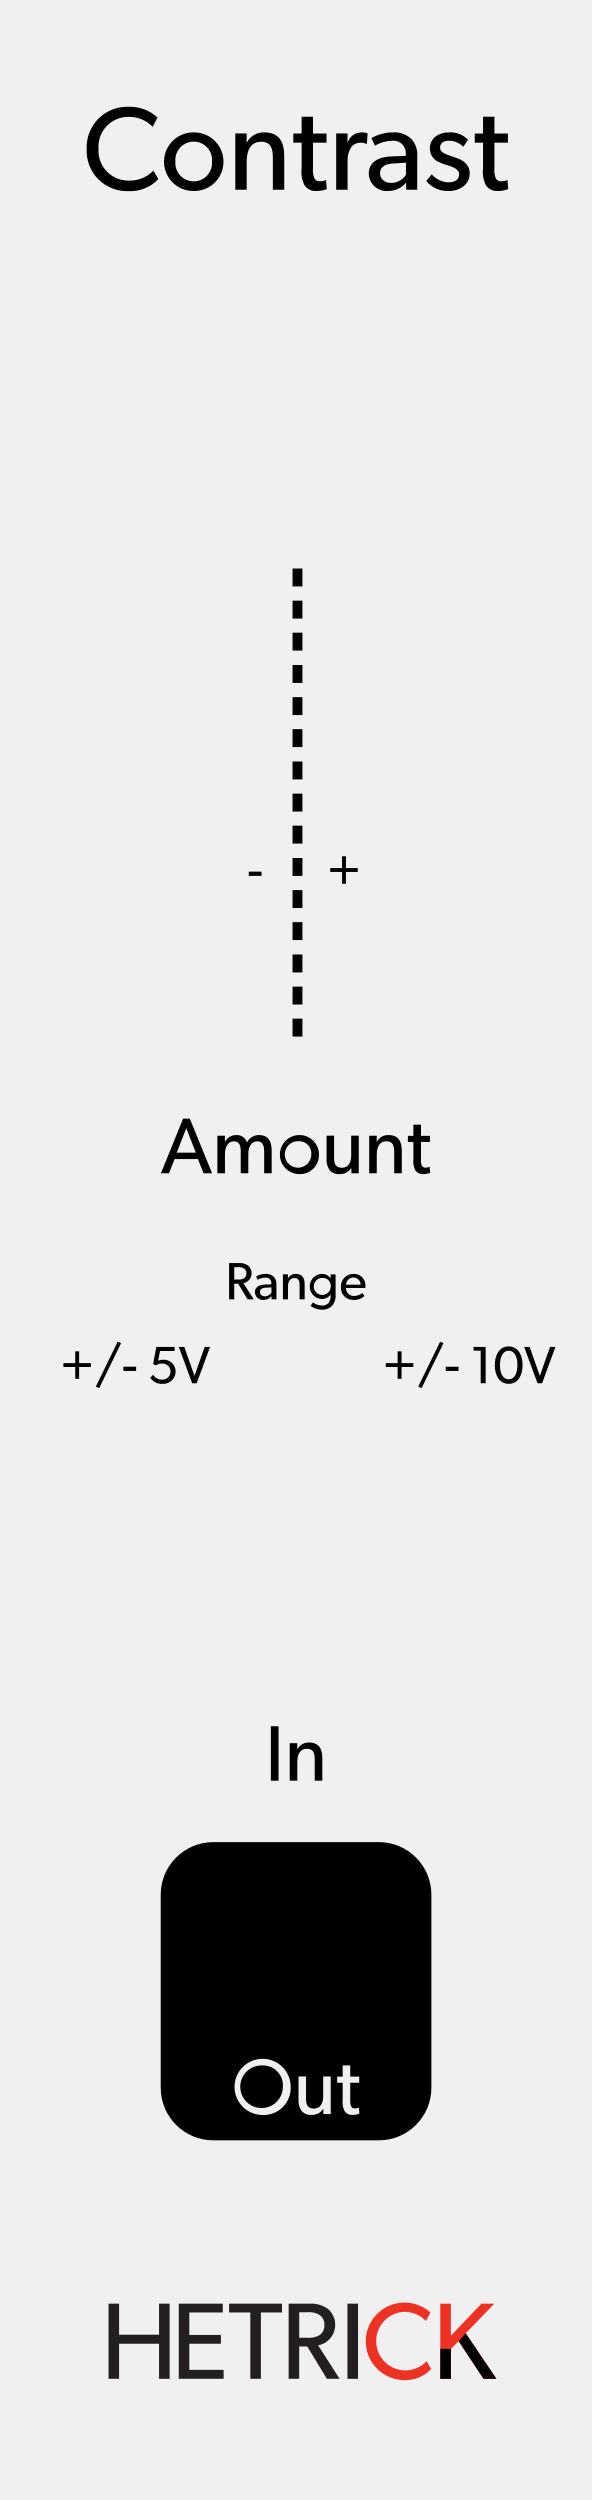
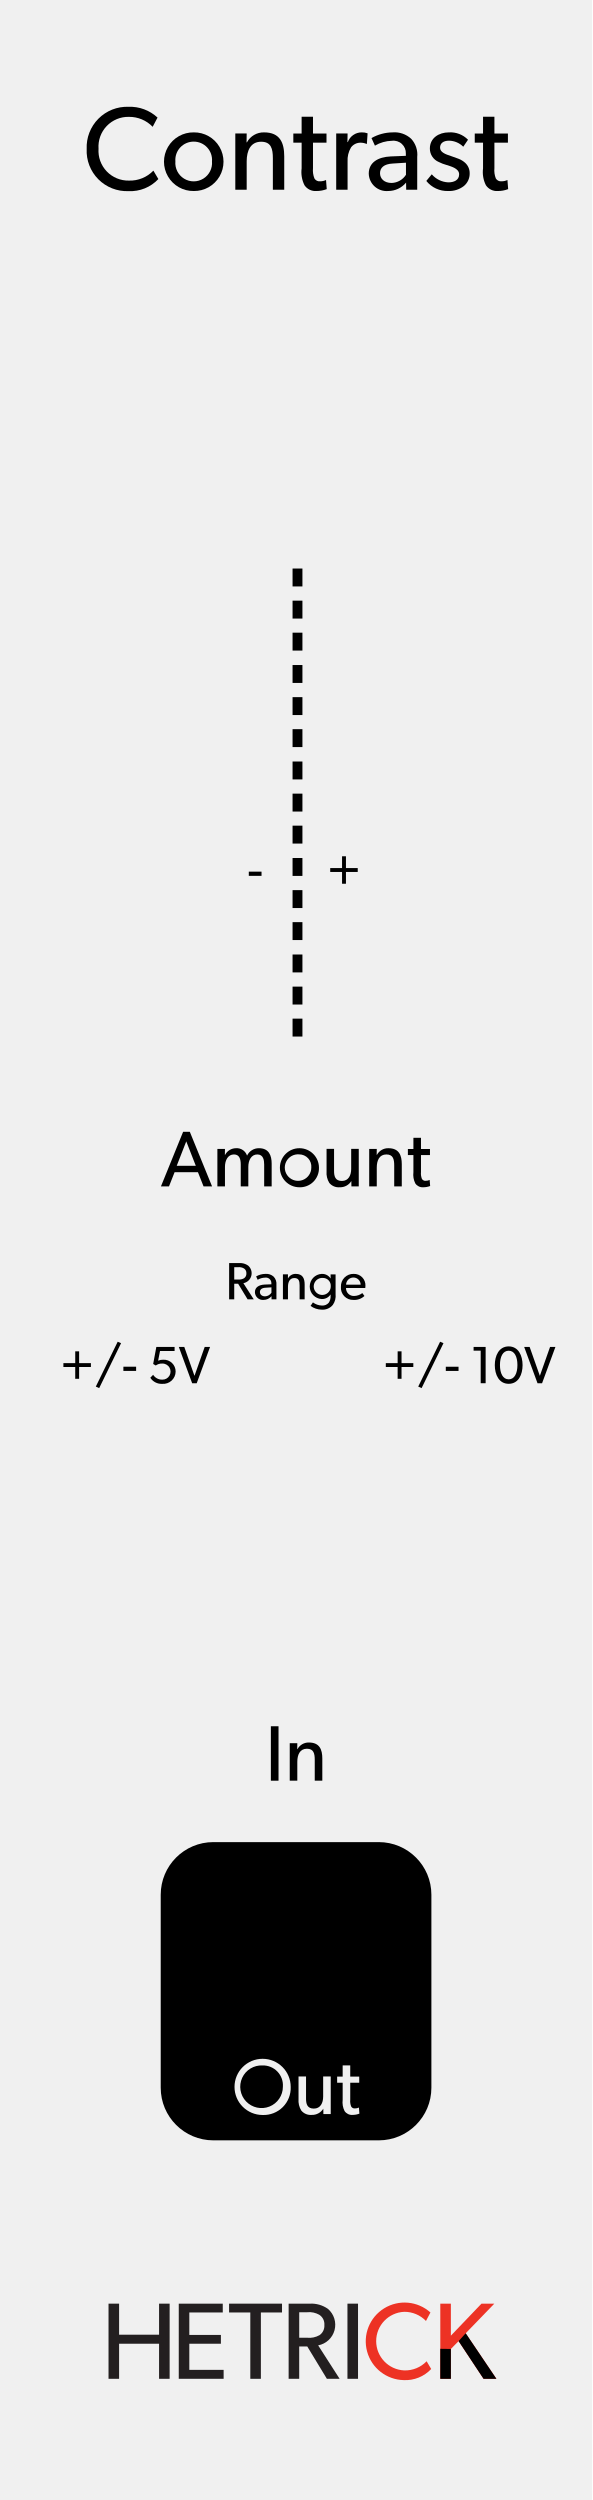
<svg xmlns="http://www.w3.org/2000/svg" id="svg8" width="90" height="380" viewBox="0 0 90 380" version="1.1">
  <defs id="defs171" />
  <g id="layer1">
    <path id="rect817" d="M0,0H90V380H0Z" transform="translate(0 0.00002)" style="fill: #f0f0f0" />
  </g>
  <g id="g22">
    <path d="M25.784,361.578H24.178v-5.331H18.102v5.331H16.496V350.155h1.606v4.719h6.076v-4.719h1.606Z" transform="translate(0 0.00002)" style="fill: #231f20" id="path6" />
    <path d="M33.992,361.578H27.171V350.155h6.689v1.341H28.776v3.411h4.801v1.341h-4.801v3.973h5.215Z" transform="translate(0 0.00002)" style="fill: #231f20" id="path8" />
    <path d="M42.865,351.496H39.653v10.083h-1.606V351.496H34.819v-1.341h8.046Z" transform="translate(0 0.00002)" style="fill: #231f20" id="path10" />
    <path d="M51.622,361.578H49.685l-2.98-4.917H45.479v4.917h-1.606V350.155h3.228a4.373,4.373,0,0,1,2.748.795A3.185,3.185,0,0,1,48.36,356.496Zm-3.046-9.702a3.047,3.047,0,0,0-1.92-.414h-1.175v3.874h1.175a3.159,3.159,0,0,0,1.92-.397,1.727,1.727,0,0,0,.729-1.54A1.698,1.698,0,0,0,48.575,351.877Z" transform="translate(0 0.00002)" style="fill: #231f20" id="path12" />
    <path d="M54.419,361.578H52.813V350.155h1.606Z" transform="translate(0 0.00002)" style="fill: #231f20" id="path14" />
    <path d="M65.542,360.088A5.355,5.355,0,0,1,61.37,361.777a5.895,5.895,0,1,1,4.056-10.281l-.679,1.291a4.527,4.527,0,0,0-3.311-1.391,4.458,4.458,0,0,0,0,8.907,4.522,4.522,0,0,0,3.411-1.391Z" transform="translate(0 0.00002)" style="fill: #ed3224" id="path16" />
    <path d="M75.452,361.578H73.499L69.707,355.85l-1.175,1.192v4.536H66.926V350.155h1.606v4.868l4.652-4.868h1.954l-4.354,4.503Z" transform="translate(0 0.00002)" style="fill: #ed3224" id="path18" />
    <path d="M75.452,361.578H73.499L69.707,355.85l-1.175,1.192v4.536H66.926V357.019l1.606.023,1.175-1.192,1.076-1.192.616.914.497.737Z" transform="translate(0 0.00002)" id="path20" />
  </g>
  <g id="g40">
    <path d="M24.07,27.216a5.825,5.825,0,0,1-4.538,1.836,6.121,6.121,0,0,1-6.356-6.41,6.151,6.151,0,0,1,6.356-6.41,6.156,6.156,0,0,1,4.412,1.638l-.738,1.404A4.925,4.925,0,0,0,19.605,17.763a4.521,4.521,0,0,0-4.627,4.843A4.531,4.531,0,0,0,19.605,27.45a4.917,4.917,0,0,0,3.709-1.513Z" transform="translate(0 0.00002)" id="path24" />
    <path d="M29.45,29.035a4.457,4.457,0,1,1,0-8.913,4.457,4.457,0,1,1,0,8.913Zm0-7.508a2.782,2.782,0,0,0-2.791,3.007,2.792,2.792,0,1,0,5.563,0A2.779,2.779,0,0,0,29.45,21.526Z" transform="translate(0 0.00002)" id="path26" />
    <path d="M43.203,28.836H41.475V24.065c0-1.44-.252-2.521-1.782-2.521-1.603,0-2.197,1.35-2.197,2.989v4.303H35.767V20.284h1.729l-.018,1.351h.054a2.89,2.89,0,0,1,2.611-1.513c2.431,0,3.061,1.603,3.061,3.655Z" transform="translate(0 0.00002)" id="path28" />
    <path d="M49.664,28.747a4.332,4.332,0,0,1-1.566.288,2.007,2.007,0,0,1-1.818-.882,4.464,4.464,0,0,1-.433-2.557V21.688H44.586V20.302h1.26V17.745H47.575v2.557h2.053v1.387H47.575v3.871A3.373,3.373,0,0,0,47.791,27.126a.896.896,0,0,0,.883.432,2.083,2.083,0,0,0,.882-.198Z" transform="translate(0 0.00002)" id="path30" />
    <path d="M55.766,21.868h-.072a2.267,2.267,0,0,0-.936-.18,1.789,1.789,0,0,0-1.404.72,3.788,3.788,0,0,0-.522,2.161v4.267H51.103V20.284h1.729l-.019,1.314h.055a2.233,2.233,0,0,1,2.106-1.477,2.398,2.398,0,0,1,.9.145Z" transform="translate(0 0.00002)" id="path32" />
    <path d="M63.416,28.836H61.742l-.019-1.08a3.528,3.528,0,0,1-2.719,1.278,2.718,2.718,0,0,1-2.953-2.647c0-1.674,1.369-2.521,3.35-2.611L61.688,23.687v-.342a1.876,1.876,0,0,0-2.124-1.944,5.256,5.256,0,0,0-2.575.738l-.522-1.152a6.594,6.594,0,0,1,3.205-.864,3.707,3.707,0,0,1,2.827.973,3.542,3.542,0,0,1,.918,2.772Zm-1.71-4.105-1.999.126c-1.387.072-1.944.666-1.944,1.476,0,.811.63,1.477,1.765,1.477a2.686,2.686,0,0,0,2.179-1.242Z" transform="translate(0 0.00002)" id="path34" />
    <path d="M70.507,28.278a3.647,3.647,0,0,1-2.376.756,4.095,4.095,0,0,1-3.331-1.531l.828-1.008a3.51,3.51,0,0,0,2.521,1.225c.792,0,1.639-.288,1.639-1.225,0-.936-1.351-1.224-1.927-1.422a6.328,6.328,0,0,1-1.17-.45,2.205,2.205,0,0,1-1.351-2.052c0-1.585,1.368-2.449,2.881-2.449a3.742,3.742,0,0,1,2.917,1.117l-.721,1.062a3.136,3.136,0,0,0-2.16-.918c-.828,0-1.368.36-1.368,1.062,0,.703.828,1.008,1.674,1.279.469.162.792.27,1.152.414a3.274,3.274,0,0,1,.99.612,2.114,2.114,0,0,1,.685,1.584A2.433,2.433,0,0,1,70.507,28.278Z" transform="translate(0 0.00002)" id="path36" />
    <path d="M77.239,28.747a4.332,4.332,0,0,1-1.566.288,2.007,2.007,0,0,1-1.818-.882,4.464,4.464,0,0,1-.433-2.557V21.688H72.162V20.302h1.26V17.745h1.729v2.557h2.053v1.387H75.15v3.871a3.373,3.373,0,0,0,.216,1.566.896.896,0,0,0,.883.432,2.083,2.083,0,0,0,.882-.198Z" transform="translate(0 0.00002)" id="path38" />
  </g>
-   <g id="g54">
-     <path d="M32.234,178.333H30.939l-.852-2.159H26.538L25.686,178.333H24.463l3.37-8.299h1.019Zm-2.471-3.13-1.451-3.718-1.451,3.718Z" transform="translate(0 0.00002)" id="path42" />
-     <path d="M41.293,178.333H40.154v-3.322c0-.66-.12-1.535-1.043-1.535-.912,0-1.367.875-1.367,1.895v2.962H36.592v-3.322c0-.839-.204-1.535-1.032-1.535-.912,0-1.367.875-1.367,1.895v2.962H33.042v-5.697h1.151l-.012.899h.036a1.88,1.88,0,0,1,1.643-1.007,1.643,1.643,0,0,1,1.691,1.127,1.977,1.977,0,0,1,1.811-1.127c1.523,0,1.931,1.115,1.931,2.351Z" transform="translate(0 0.00002)" id="path44" />
-     <path d="M45.473,178.465a2.969,2.969,0,1,1,3.01-2.962A2.888,2.888,0,0,1,45.473,178.465Zm0-5.001a2.016,2.016,0,1,0,1.847,2.003A1.853,1.853,0,0,0,45.473,173.464Z" transform="translate(0 0.00002)" id="path46" />
-     <path d="M54.531,178.333H53.416l-.013-.815a1.985,1.985,0,0,1-1.763.947,1.845,1.845,0,0,1-1.583-.66,2.891,2.891,0,0,1-.42-1.763V172.624h1.14v3.37c0,.78.168,1.511,1.188,1.511,1.007,0,1.415-.863,1.415-1.823V172.624h1.151Z" transform="translate(0 0.00002)" id="path48" />
-     <path d="M61.071,178.333H59.92v-3.178c0-.959-.168-1.679-1.188-1.679-1.067,0-1.463.899-1.463,1.991V178.333H56.118v-5.697h1.151l-.013.899H57.293a1.925,1.925,0,0,1,1.739-1.007c1.619,0,2.039,1.067,2.039,2.435Z" transform="translate(0 0.00002)" id="path50" />
-     <path d="M65.381,178.273a2.892,2.892,0,0,1-1.044.192,1.337,1.337,0,0,1-1.211-.587,2.971,2.971,0,0,1-.288-1.703v-2.603H61.998v-.924h.84v-1.703h1.151v1.703h1.367v.924H63.989v2.579a2.243,2.243,0,0,0,.144,1.043.597.597,0,0,0,.588.288,1.391,1.391,0,0,0,.588-.132Z" transform="translate(0 0.00002)" id="path52" />
+   <g id="g54" transform="translate(0,2.0003)">
+     <path d="M 32.234,178.333 H 30.939 l -0.852,-2.159 H 26.538 L 25.686,178.333 h -1.223 l 3.37,-8.299 h 1.019 z m -2.471,-3.13 -1.451,-3.718 -1.451,3.718 z" transform="translate(0,2e-5)" id="path42" />
+     <path d="M 41.293,178.333 H 40.154 v -3.322 c 0,-0.66 -0.12,-1.535 -1.043,-1.535 -0.912,0 -1.367,0.875 -1.367,1.895 v 2.962 h -1.151 v -3.322 c 0,-0.839 -0.204,-1.535 -1.032,-1.535 -0.912,0 -1.367,0.875 -1.367,1.895 v 2.962 H 33.042 v -5.697 h 1.151 l -0.012,0.899 h 0.036 a 1.88,1.88 0 0 1 1.643,-1.007 1.643,1.643 0 0 1 1.691,1.127 1.977,1.977 0 0 1 1.811,-1.127 c 1.523,0 1.931,1.115 1.931,2.351 z" transform="translate(0,2e-5)" id="path44" />
+     <path d="m 45.473,178.465 a 2.969,2.969 0 1 1 3.01,-2.962 2.888,2.888 0 0 1 -3.01,2.962 z m 0,-5.001 a 2.016,2.016 0 1 0 1.847,2.003 1.853,1.853 0 0 0 -1.847,-2.003 z" transform="translate(0,2e-5)" id="path46" />
+     <path d="M 54.531,178.333 H 53.416 l -0.013,-0.815 a 1.985,1.985 0 0 1 -1.763,0.947 1.845,1.845 0 0 1 -1.583,-0.66 2.891,2.891 0 0 1 -0.42,-1.763 V 172.624 h 1.14 v 3.37 c 0,0.78 0.168,1.511 1.188,1.511 1.007,0 1.415,-0.863 1.415,-1.823 v -3.059 h 1.151 z" transform="translate(0,2e-5)" id="path48" />
+     <path d="m 61.071,178.333 h -1.151 v -3.178 c 0,-0.959 -0.168,-1.679 -1.188,-1.679 -1.067,0 -1.463,0.899 -1.463,1.991 v 2.866 h -1.151 v -5.697 h 1.151 l -0.013,0.899 H 57.293 a 1.925,1.925 0 0 1 1.739,-1.007 c 1.619,0 2.039,1.067 2.039,2.435 z" transform="translate(0,2e-5)" id="path50" />
+     <path d="m 65.381,178.273 a 2.892,2.892 0 0 1 -1.044,0.192 1.337,1.337 0 0 1 -1.211,-0.587 2.971,2.971 0 0 1 -0.288,-1.703 v -2.603 H 61.998 v -0.924 h 0.84 v -1.703 h 1.151 v 1.703 h 1.367 v 0.924 h -1.367 v 2.579 a 2.243,2.243 0 0 0 0.144,1.043 0.597,0.597 0 0 0 0.588,0.288 1.391,1.391 0 0 0 0.588,-0.132 z" transform="translate(0,2e-5)" id="path52" />
  </g>
  <g id="g60">
    <path d="M42.335,270.666H41.172v-8.275H42.335Z" transform="translate(0 0.00002)" id="path56" />
    <path d="M48.992,270.666H47.841v-3.178c0-.96-.167-1.68-1.187-1.68-1.067,0-1.463.899-1.463,1.991V270.666H44.04v-5.696h1.151l-.012.899h.036a1.925,1.925,0,0,1,1.739-1.008c1.619,0,2.038,1.067,2.038,2.435Z" transform="translate(0 0.00002)" id="path58" />
  </g>
  <rect x="24.429" y="280" width="41.142" height="45.333" rx="8" ry="8" id="rect62" />
  <g id="g70" style="fill:#f0f0f0;fill-opacity:1">
    <path d="M39.916,321.478a4.27,4.27,0,1,1,4.27-4.27A4.111,4.111,0,0,1,39.916,321.478Zm0-7.531a3.242,3.242,0,1,0,3.083,3.237A3.027,3.027,0,0,0,39.916,313.946Z" transform="translate(0 0.00002)" style="fill:#f0f0f0;fill-opacity:1" id="path64" />
    <path d="M50.271,321.334H49.155l-.012-.815a1.987,1.987,0,0,1-1.763.947,1.845,1.845,0,0,1-1.583-.66,2.891,2.891,0,0,1-.42-1.763v-3.418H46.517v3.37c0,.779.168,1.511,1.188,1.511,1.008,0,1.415-.863,1.415-1.822V315.625h1.151Z" transform="translate(0 0.00002)" style="fill:#f0f0f0;fill-opacity:1" id="path66" />
    <path d="M54.628,321.273a2.885,2.885,0,0,1-1.044.192,1.335,1.335,0,0,1-1.211-.588,2.97,2.97,0,0,1-.288-1.703v-2.603h-.84v-.924H52.085v-1.702h1.151v1.702h1.367v.924H53.236v2.579a2.24,2.24,0,0,0,.144,1.043.597.597,0,0,0,.588.288,1.391,1.391,0,0,0,.588-.132Z" transform="translate(0 0.00002)" style="fill:#f0f0f0;fill-opacity:1" id="path68" />
  </g>
  <rect x="37.501" y="144" width="14.998" height="14.667" style="fill:none" id="rect72" />
  <rect x="37.501" y="129.333" width="14.998" height="14.667" style="fill:none" id="rect82" />
  <rect x="37.501" y="114.667" width="14.998" height="14.667" style="fill:none" id="rect92" />
  <rect x="37.501" y="100" width="14.998" height="14.667" style="fill:none" id="rect102" />
  <rect x="37.501" y="85.333" width="14.998" height="14.667" style="fill:none" id="rect112" />
  <g id="g973">
    <rect x="44.469" y="145.084" width="1.5" height="2.722" style="fill:#000000" id="rect74" />
    <rect x="44.469" y="149.966" width="1.5" height="2.722" style="fill:#000000" id="rect76" />
    <rect x="44.469" y="154.833" width="1.5" height="2.722" style="fill:#000000" id="rect78" />
    <rect x="44.469" y="130.417" width="1.5" height="2.722" style="fill:#000000" id="rect84" />
    <rect x="44.469" y="135.3" width="1.5" height="2.722" style="fill:#000000" id="rect86" />
    <rect x="44.469" y="140.166" width="1.5" height="2.722" style="fill:#000000" id="rect88" />
    <rect x="44.469" y="115.75" width="1.5" height="2.722" style="fill:#000000" id="rect94" />
    <rect x="44.469" y="120.633" width="1.5" height="2.722" style="fill:#000000" id="rect96" />
    <rect x="44.469" y="125.5" width="1.5" height="2.722" style="fill:#000000" id="rect98" />
    <rect x="44.469" y="101.084" width="1.5" height="2.722" style="fill:#000000" id="rect104" />
    <rect x="44.469" y="105.966" width="1.5" height="2.722" style="fill:#000000" id="rect106" />
    <rect x="44.469" y="110.833" width="1.5" height="2.722" style="fill:#000000" id="rect108" />
    <rect x="44.469" y="86.417" width="1.5" height="2.722" style="fill:#000000" id="rect114" />
    <rect x="44.469" y="91.3" width="1.5" height="2.722" style="fill:#000000" id="rect116" />
    <rect x="44.469" y="96.166" width="1.5" height="2.722" style="fill:#000000" id="rect118" />
  </g>
  <g id="g128">
    <path d="M39.752,133.13H37.817v-.64h1.935Z" transform="translate(0 0.00002)" id="path124" />
    <path d="M54.375,132.538H52.584v1.791h-.592v-1.791H50.193v-.592h1.799v-1.791h.592v1.791h1.791Z" transform="translate(0 0.00002)" id="path126" />
  </g>
  <g id="g140">
    <path d="M13.817,207.787h-1.791v1.791h-.592v-1.791H9.636v-.592h1.799v-1.791h.592v1.791h1.791Z" transform="translate(0 0.00002)" id="path130" />
    <path d="M18.402,204.165l-3.326,6.828-.512-.231,3.326-6.82Z" transform="translate(0 0.00002)" id="path132" />
    <path d="M20.69,208.379H18.755v-.64h1.935Z" transform="translate(0 0.00002)" id="path134" />
    <path d="M24.659,210.346a2.039,2.039,0,0,1-1.815-.928l.432-.447a1.604,1.604,0,0,0,1.375.735,1.224,1.224,0,1,0,0-2.446,1.571,1.571,0,0,0-.976.296l-.392-.232.48-2.59H26.538v.623H24.323l-.288,1.464a1.917,1.917,0,0,1,.783-.145,1.796,1.796,0,0,1,1.879,1.808A1.895,1.895,0,0,1,24.659,210.346Z" transform="translate(0 0.00002)" id="path136" />
    <path d="M31.929,204.733l-2.031,5.524h-.688l-2.031-5.524h.832l1.551,4.397,1.551-4.397Z" transform="translate(0 0.00002)" id="path138" />
  </g>
  <g id="g152">
    <path d="M38.57,197.5h-.936l-1.439-2.375h-.592V197.5h-.775v-5.517h1.559a2.112,2.112,0,0,1,1.327.384,1.538,1.538,0,0,1-.72,2.678Zm-1.471-4.686a1.474,1.474,0,0,0-.928-.2h-.567v1.871h.567a1.528,1.528,0,0,0,.928-.191.835.835,0,0,0,.352-.744A.82.82,0,0,0,37.099,192.814Z" transform="translate(0 0.00002)" id="path142" />
    <path d="M42.018,197.5h-.744l-.008-.479a1.569,1.569,0,0,1-1.208.567,1.206,1.206,0,0,1-1.311-1.176c0-.743.607-1.119,1.487-1.159l1.015-.04v-.151a.833.833,0,0,0-.943-.863,2.333,2.333,0,0,0-1.144.327l-.232-.512a2.925,2.925,0,0,1,1.423-.384,1.646,1.646,0,0,1,1.255.432,1.575,1.575,0,0,1,.408,1.231Zm-.759-1.823-.888.057c-.616.031-.864.296-.864.655s.28.655.784.655a1.194,1.194,0,0,0,.968-.552Z" transform="translate(0 0.00002)" id="path144" />
    <path d="M46.306,197.5h-.767v-2.119c0-.64-.112-1.119-.791-1.119-.712,0-.976.6-.976,1.327V197.5h-.768v-3.798h.768l-.008.6h.024a1.284,1.284,0,0,1,1.16-.672c1.08,0,1.359.712,1.359,1.623Z" transform="translate(0 0.00002)" id="path146" />
    <path d="M51.009,196.7a2.413,2.413,0,0,1-.415,1.64,2.008,2.008,0,0,1-1.695.728,2.917,2.917,0,0,1-1.695-.568l.36-.535a2.402,2.402,0,0,0,1.358.479,1.268,1.268,0,0,0,1.04-.416,1.71,1.71,0,0,0,.288-1.063v-.191h-.017a1.523,1.523,0,0,1-1.327.68,1.913,1.913,0,0,1,0-3.822,1.518,1.518,0,0,1,1.327.672h.024l-.008-.6h.759Zm-1.942-2.454a1.294,1.294,0,1,0,1.207,1.295A1.186,1.186,0,0,0,49.066,194.246Z" transform="translate(0 0.00002)" id="path148" />
    <path d="M55.521,195.781H52.595a1.172,1.172,0,0,0,1.224,1.207,2.101,2.101,0,0,0,1.255-.439l.32.439a2.231,2.231,0,0,1-1.671.6,1.841,1.841,0,0,1-1.903-1.991,1.884,1.884,0,0,1,1.927-1.967,1.735,1.735,0,0,1,1.8,1.815A3.267,3.267,0,0,1,55.521,195.781Zm-.704-.512a1.097,1.097,0,0,0-1.095-1.088,1.117,1.117,0,0,0-1.119,1.088Z" transform="translate(0 0.00002)" id="path150" />
  </g>
  <g id="g166">
    <path d="M62.824,207.787h-1.791v1.791h-.592v-1.791H58.643v-.592h1.799v-1.791h.592v1.791h1.791Z" transform="translate(0 0.00002)" id="path154" />
    <path d="M67.408,204.165,64.082,210.993l-.512-.231,3.326-6.82Z" transform="translate(0 0.00002)" id="path156" />
    <path d="M69.697,208.379H67.762v-.64h1.936Z" transform="translate(0 0.00002)" id="path158" />
    <path d="M73.816,210.25h-.751v-4.949h-1.079v-.567h1.83Z" transform="translate(0 0.00002)" id="path160" />
    <path d="M77.32,210.338c-1.486,0-2.11-1.407-2.11-2.838,0-1.439.632-2.847,2.11-2.847,1.488,0,2.111,1.407,2.111,2.847C79.432,208.931,78.809,210.338,77.32,210.338Zm0-5.029c-.887,0-1.326.912-1.326,2.175,0,1.256.439,2.175,1.326,2.175.888,0,1.328-.919,1.328-2.175C78.648,206.221,78.208,205.309,77.32,205.309Z" transform="translate(0 0.00002)" id="path162" />
    <path d="M84.424,204.733l-2.031,5.524h-.688l-2.031-5.524h.832l1.551,4.397,1.551-4.397Z" transform="translate(0 0.00002)" id="path164" />
  </g>
</svg>
